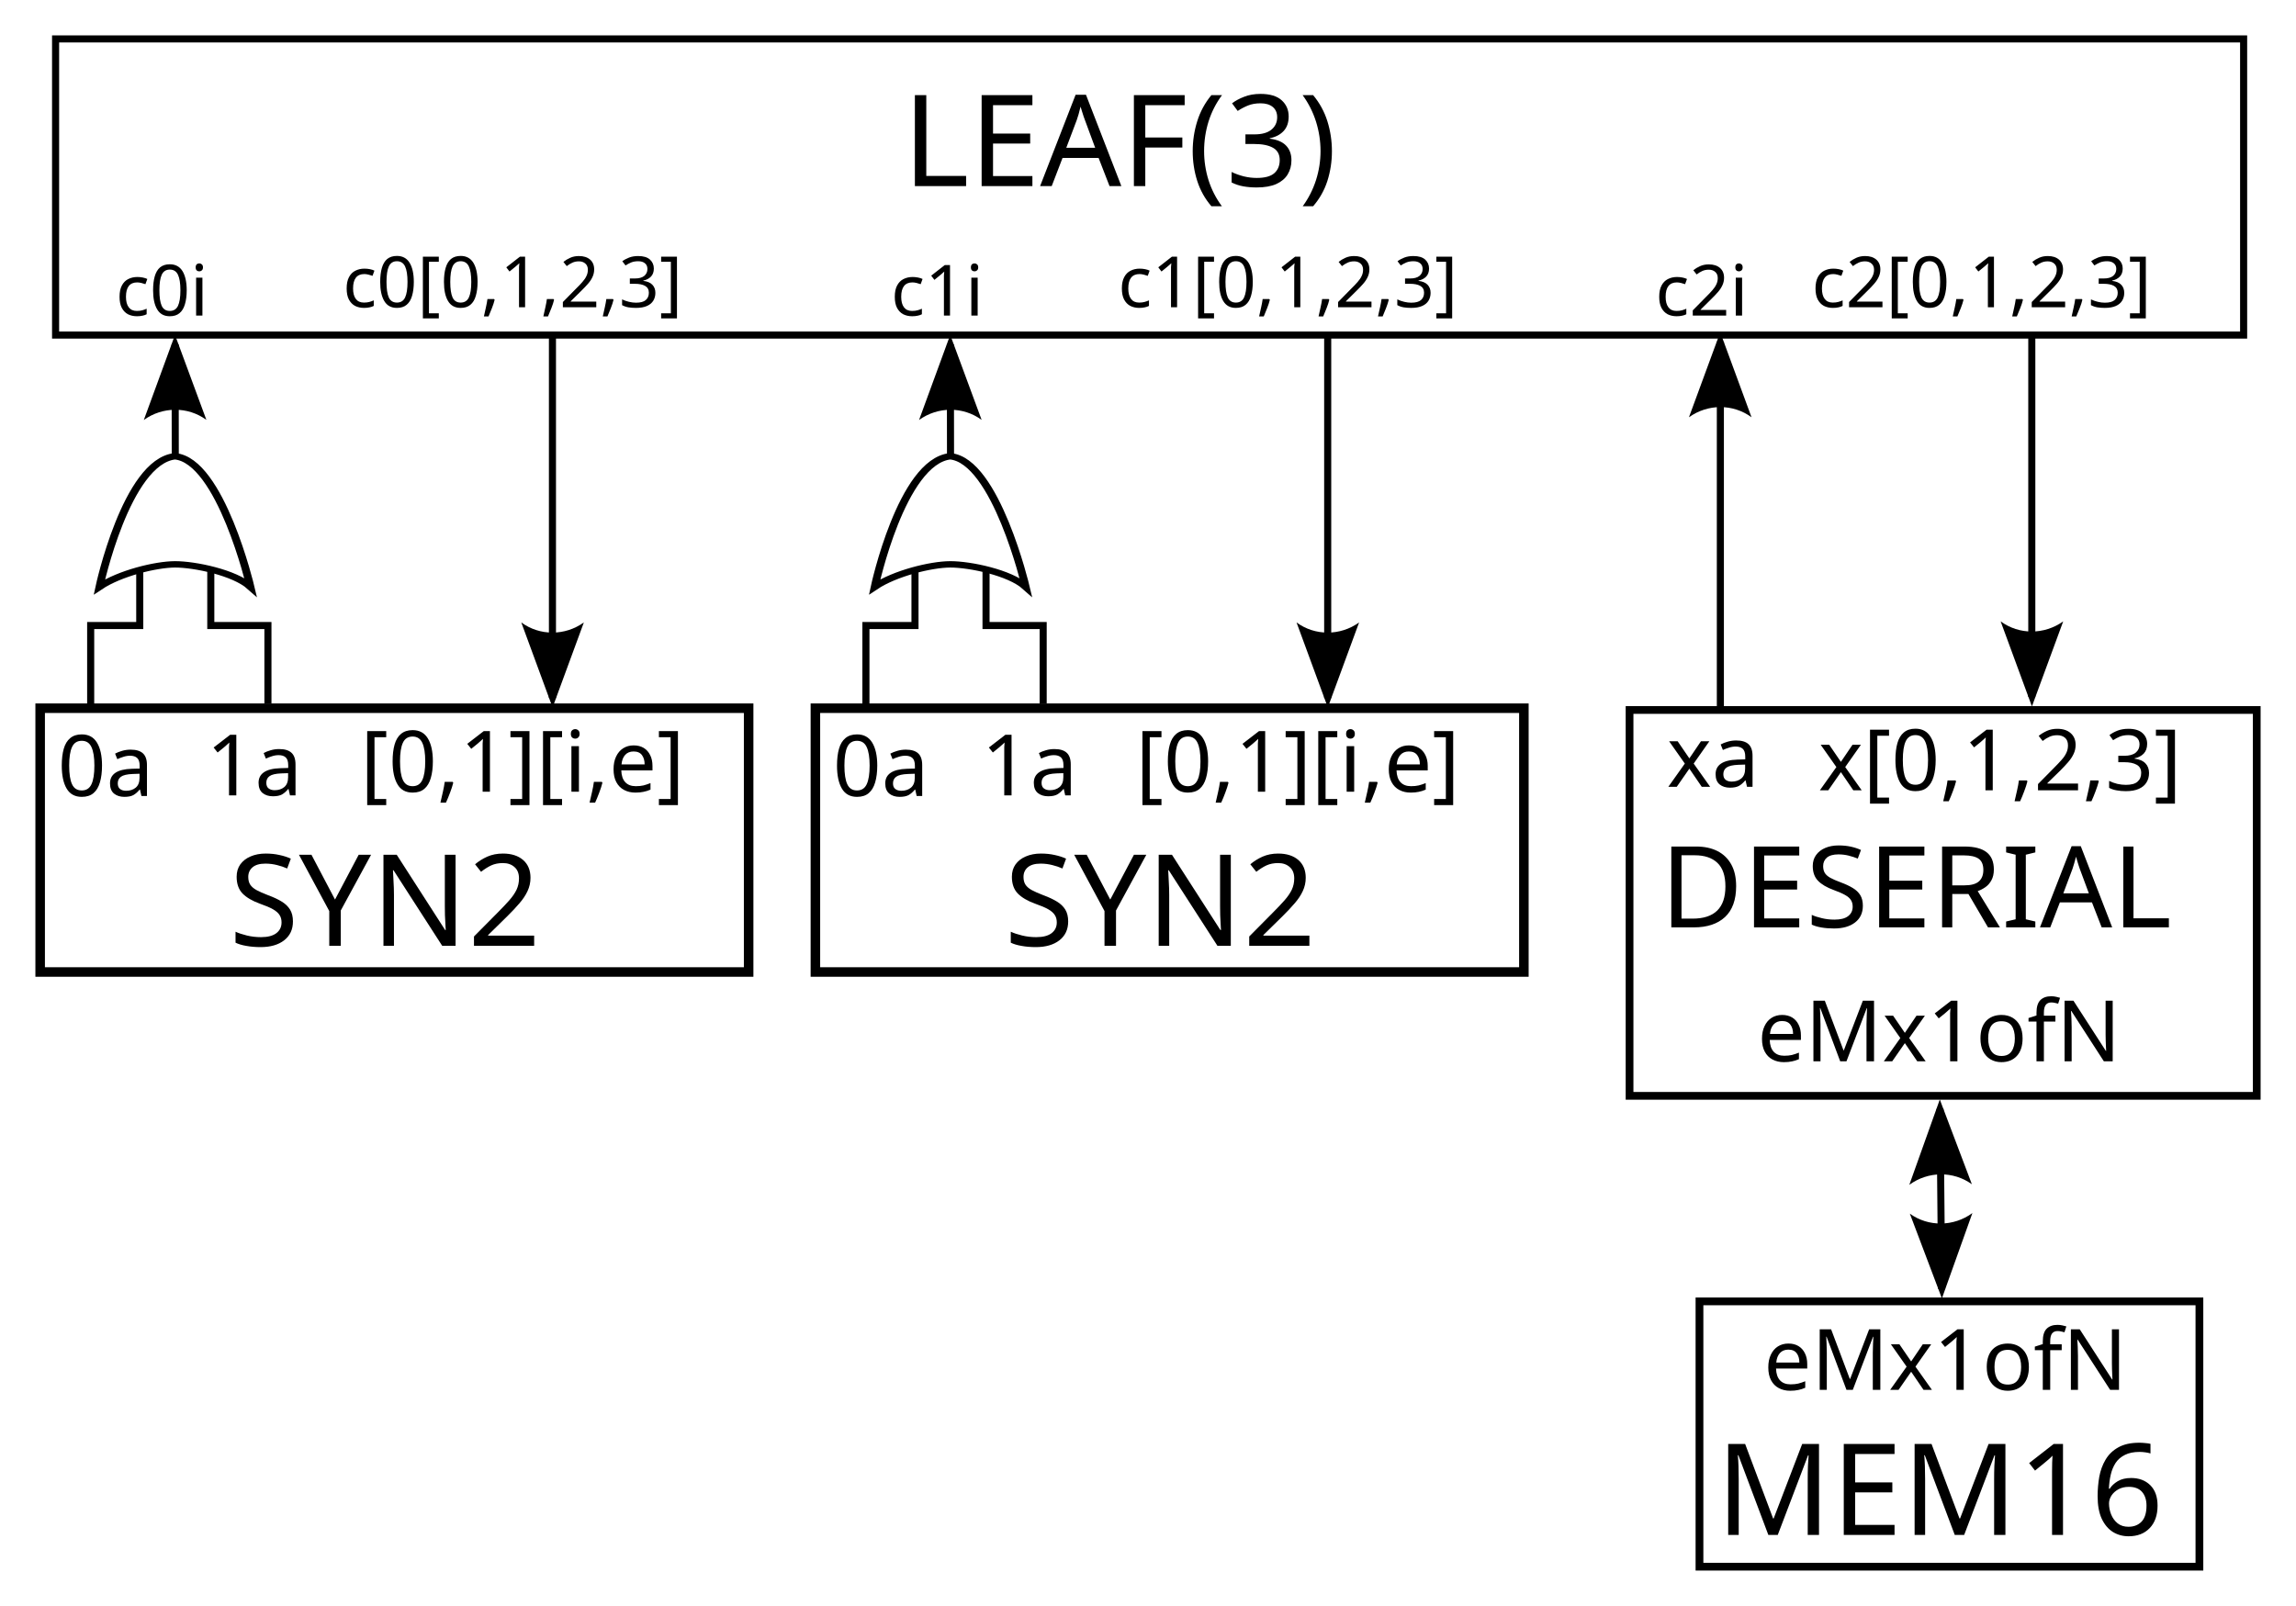
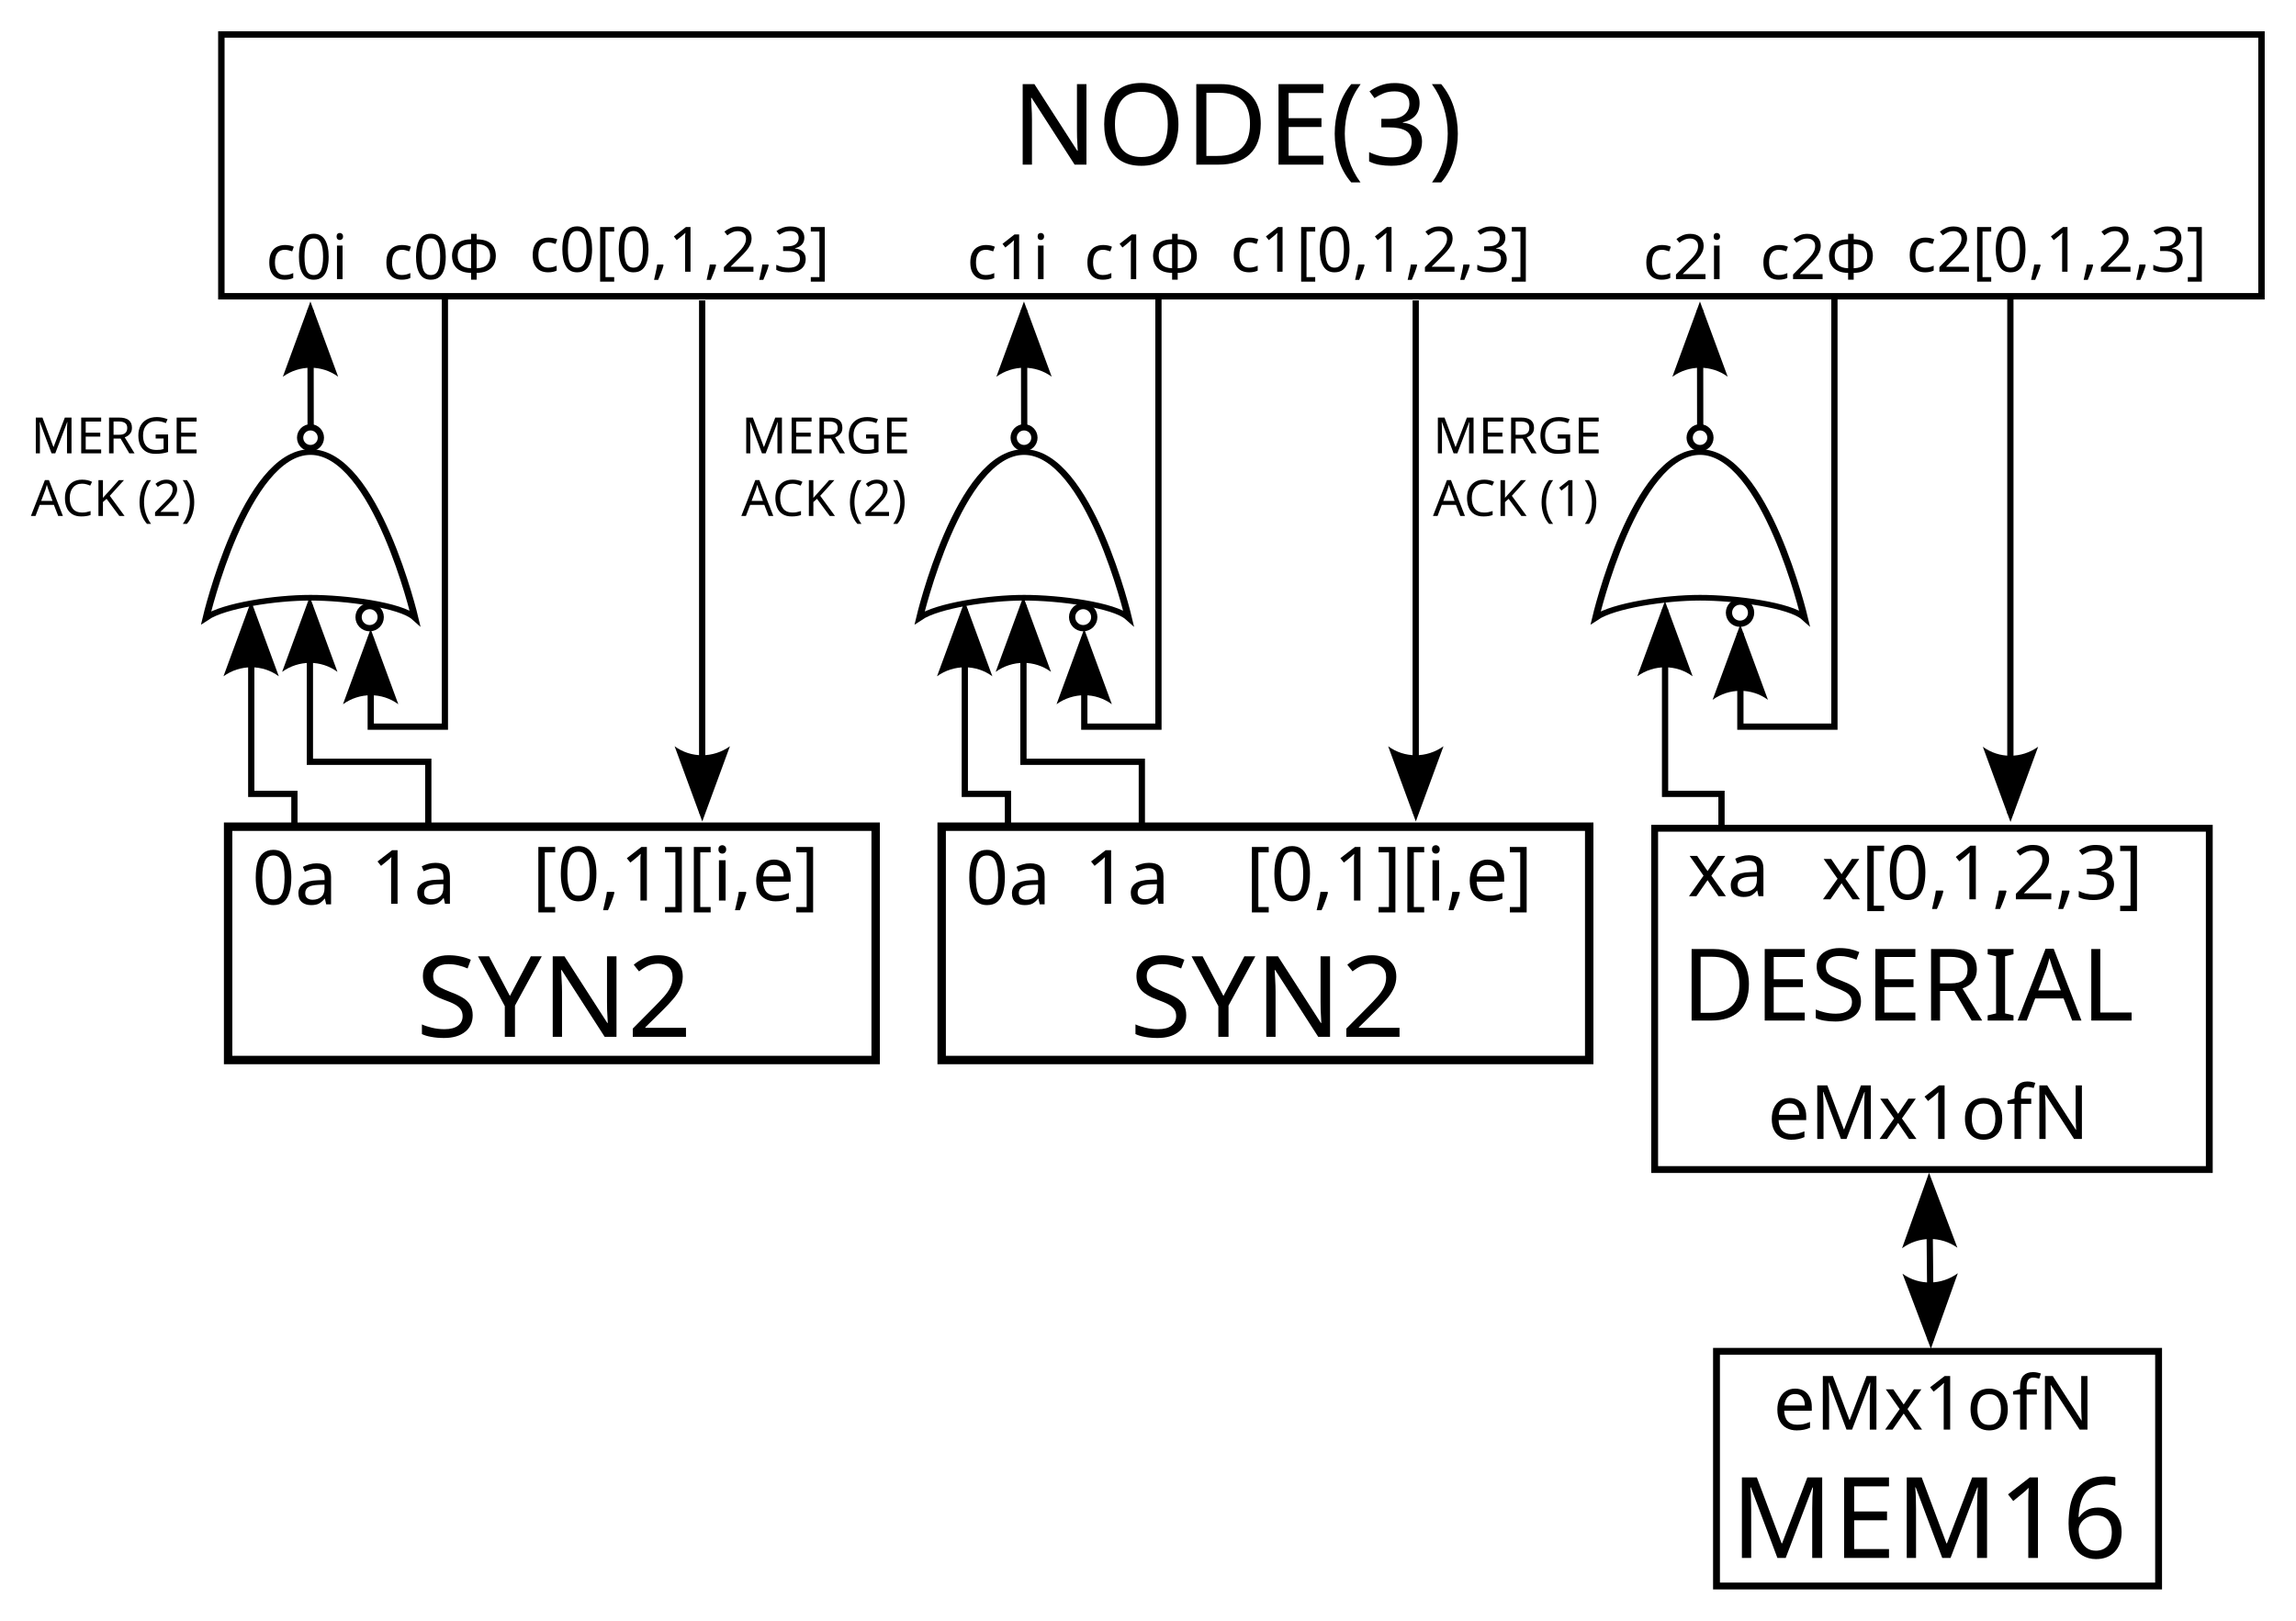
- <svg xmlns="http://www.w3.org/2000/svg" xmlns:ns1="http://www.openswatchbook.org/uri/2009/osb" width="324.383" height="226.931" id="svg2" version="1.1">
+ <svg xmlns="http://www.w3.org/2000/svg" xmlns:ns1="http://www.openswatchbook.org/uri/2009/osb" width="366.82" height="258.931" id="svg2" version="1.1">
  <defs id="defs4">
    <marker orient="auto" refY="0" refX="0" id="Arrow2Lstart" style="overflow:visible">
      <path id="path3779" style="fill-rule:evenodd;stroke-width:0.625;stroke-linejoin:round" d="M 8.719,4.034 -2.207,0.016 8.719,-4.002 c -1.745,2.372 -1.735,5.617 -6e-7,8.035 z" transform="matrix(1.1,0,0,1.1,1.1,0)" />
    </marker>
    <linearGradient id="linearGradient5649" ns1:paint="solid">
      <stop style="stop-color:#a43000;stop-opacity:0.74;" offset="0" id="stop5651" />
    </linearGradient>
    <linearGradient id="linearGradient5643" ns1:paint="solid">
      <stop style="stop-color:#000000;stop-opacity:1;" offset="0" id="stop5645" />
    </linearGradient>
    <marker orient="auto" refY="0" refX="0" id="Arrow2Lend" style="overflow:visible">
      <path id="path3782" style="fill-rule:evenodd;stroke-width:0.625;stroke-linejoin:round" d="M 8.719,4.034 -2.207,0.016 8.719,-4.002 c -1.745,2.372 -1.735,5.617 -6e-7,8.035 z" transform="matrix(-1.1,0,0,-1.1,-1.1,0)" />
    </marker>
    <marker orient="auto" refY="0" refX="0" id="Arrow2Lend-8" style="overflow:visible">
      <path id="path3782-8" style="fill-rule:evenodd;stroke-width:0.625;stroke-linejoin:round" d="M 8.719,4.034 -2.207,0.016 8.719,-4.002 c -1.745,2.372 -1.735,5.617 -6e-7,8.035 z" transform="matrix(-1.1,0,0,-1.1,-1.1,0)" />
    </marker>
    <marker orient="auto" refY="0" refX="0" id="Arrow2Lend-85" style="overflow:visible">
      <path id="path3782-4" style="fill-rule:evenodd;stroke-width:0.625;stroke-linejoin:round" d="M 8.719,4.034 -2.207,0.016 8.719,-4.002 c -1.745,2.372 -1.735,5.617 -6e-7,8.035 z" transform="matrix(-1.1,0,0,-1.1,-1.1,0)" />
    </marker>
    <marker orient="auto" refY="0" refX="0" id="Arrow2Lend-4" style="overflow:visible">
      <path id="path3782-1" style="fill-rule:evenodd;stroke-width:0.625;stroke-linejoin:round" d="M 8.719,4.034 -2.207,0.016 8.719,-4.002 c -1.745,2.372 -1.735,5.617 -6e-7,8.035 z" transform="matrix(-1.1,0,0,-1.1,-1.1,0)" />
    </marker>
    <marker orient="auto" refY="0" refX="0" id="Arrow2Lend-3" style="overflow:visible">
      <path id="path3782-3" style="fill-rule:evenodd;stroke-width:0.625;stroke-linejoin:round" d="M 8.719,4.034 -2.207,0.016 8.719,-4.002 c -1.745,2.372 -1.735,5.617 -6e-7,8.035 z" transform="matrix(-1.1,0,0,-1.1,-1.1,0)" />
    </marker>
    <marker orient="auto" refY="0" refX="0" id="Arrow2Lend-33" style="overflow:visible">
      <path id="path3782-5" style="fill-rule:evenodd;stroke-width:0.625;stroke-linejoin:round" d="M 8.719,4.034 -2.207,0.016 8.719,-4.002 c -1.745,2.372 -1.735,5.617 -6e-7,8.035 z" transform="matrix(-1.1,0,0,-1.1,-1.1,0)" />
    </marker>
    <marker orient="auto" refY="0" refX="0" id="Arrow2Lend-0" style="overflow:visible">
      <path id="path3782-83" style="fill-rule:evenodd;stroke-width:0.625;stroke-linejoin:round" d="M 8.719,4.034 -2.207,0.016 8.719,-4.002 c -1.745,2.372 -1.735,5.617 -6e-7,8.035 z" transform="matrix(-1.1,0,0,-1.1,-1.1,0)" />
    </marker>
    <marker orient="auto" refY="0" refX="0" id="Arrow2Lstart-0" style="overflow:visible">
      <path id="path3779-9" style="fill-rule:evenodd;stroke-width:0.625;stroke-linejoin:round" d="M 8.719,4.034 -2.207,0.016 8.719,-4.002 c -1.745,2.372 -1.735,5.617 -6e-7,8.035 z" transform="matrix(1.1,0,0,1.1,1.1,0)" />
    </marker>
    <marker orient="auto" refY="0" refX="0" id="Arrow2Lend-2" style="overflow:visible">
      <path id="path3782-2" style="fill-rule:evenodd;stroke-width:0.625;stroke-linejoin:round" d="M 8.719,4.034 -2.207,0.016 8.719,-4.002 c -1.745,2.372 -1.735,5.617 -6e-7,8.035 z" transform="matrix(-1.1,0,0,-1.1,-1.1,0)" />
    </marker>
    <marker orient="auto" refY="0" refX="0" id="marker5585" style="overflow:visible">
      <path id="path5587" style="fill-rule:evenodd;stroke-width:0.625;stroke-linejoin:round" d="M 8.719,4.034 -2.207,0.016 8.719,-4.002 c -1.745,2.372 -1.735,5.617 -6e-7,8.035 z" transform="matrix(-1.1,0,0,-1.1,-1.1,0)" />
    </marker>
    <marker orient="auto" refY="0" refX="0" id="marker5589" style="overflow:visible">
      <path id="path5591" style="fill-rule:evenodd;stroke-width:0.625;stroke-linejoin:round" d="M 8.719,4.034 -2.207,0.016 8.719,-4.002 c -1.745,2.372 -1.735,5.617 -6e-7,8.035 z" transform="matrix(-1.1,0,0,-1.1,-1.1,0)" />
    </marker>
    <marker orient="auto" refY="0" refX="0" id="marker5593" style="overflow:visible">
      <path id="path5595" style="fill-rule:evenodd;stroke-width:0.625;stroke-linejoin:round" d="M 8.719,4.034 -2.207,0.016 8.719,-4.002 c -1.745,2.372 -1.735,5.617 -6e-7,8.035 z" transform="matrix(-1.1,0,0,-1.1,-1.1,0)" />
    </marker>
    <marker orient="auto" refY="0" refX="0" id="Arrow2Lstart-9" style="overflow:visible">
      <path id="path3779-5" style="fill-rule:evenodd;stroke-width:0.625;stroke-linejoin:round" d="M 8.719,4.034 -2.207,0.016 8.719,-4.002 c -1.745,2.372 -1.735,5.617 -6e-7,8.035 z" transform="matrix(1.1,0,0,1.1,1.1,0)" />
    </marker>
    <marker orient="auto" refY="0" refX="0" id="Arrow2Lend-35" style="overflow:visible">
      <path id="path3782-7" style="fill-rule:evenodd;stroke-width:0.625;stroke-linejoin:round" d="M 8.719,4.034 -2.207,0.016 8.719,-4.002 c -1.745,2.372 -1.735,5.617 -6e-7,8.035 z" transform="matrix(-1.1,0,0,-1.1,-1.1,0)" />
    </marker>
    <marker orient="auto" refY="0" refX="0" id="marker5585-6" style="overflow:visible">
      <path id="path5587-7" style="fill-rule:evenodd;stroke-width:0.625;stroke-linejoin:round" d="M 8.719,4.034 -2.207,0.016 8.719,-4.002 c -1.745,2.372 -1.735,5.617 -6e-7,8.035 z" transform="matrix(-1.1,0,0,-1.1,-1.1,0)" />
    </marker>
    <marker orient="auto" refY="0" refX="0" id="marker5589-3" style="overflow:visible">
      <path id="path5591-5" style="fill-rule:evenodd;stroke-width:0.625;stroke-linejoin:round" d="M 8.719,4.034 -2.207,0.016 8.719,-4.002 c -1.745,2.372 -1.735,5.617 -6e-7,8.035 z" transform="matrix(-1.1,0,0,-1.1,-1.1,0)" />
    </marker>
    <marker orient="auto" refY="0" refX="0" id="marker5593-4" style="overflow:visible">
      <path id="path5595-0" style="fill-rule:evenodd;stroke-width:0.625;stroke-linejoin:round" d="M 8.719,4.034 -2.207,0.016 8.719,-4.002 c -1.745,2.372 -1.735,5.617 -6e-7,8.035 z" transform="matrix(-1.1,0,0,-1.1,-1.1,0)" />
    </marker>
    <marker orient="auto" refY="0" refX="0" id="Arrow2Lstart-2" style="overflow:visible">
      <path id="path3779-3" style="fill-rule:evenodd;stroke-width:0.625;stroke-linejoin:round" d="M 8.719,4.034 -2.207,0.016 8.719,-4.002 c -1.745,2.372 -1.735,5.617 -6e-7,8.035 z" transform="matrix(1.1,0,0,1.1,1.1,0)" />
    </marker>
    <marker orient="auto" refY="0" refX="0" id="Arrow2Lend-29" style="overflow:visible">
      <path id="path3782-45" style="fill-rule:evenodd;stroke-width:0.625;stroke-linejoin:round" d="M 8.719,4.034 -2.207,0.016 8.719,-4.002 c -1.745,2.372 -1.735,5.617 -6e-7,8.035 z" transform="matrix(-1.1,0,0,-1.1,-1.1,0)" />
    </marker>
    <marker orient="auto" refY="0" refX="0" id="marker5585-5" style="overflow:visible">
      <path id="path5587-8" style="fill-rule:evenodd;stroke-width:0.625;stroke-linejoin:round" d="M 8.719,4.034 -2.207,0.016 8.719,-4.002 c -1.745,2.372 -1.735,5.617 -6e-7,8.035 z" transform="matrix(-1.1,0,0,-1.1,-1.1,0)" />
    </marker>
    <marker orient="auto" refY="0" refX="0" id="marker5589-9" style="overflow:visible">
      <path id="path5591-51" style="fill-rule:evenodd;stroke-width:0.625;stroke-linejoin:round" d="M 8.719,4.034 -2.207,0.016 8.719,-4.002 c -1.745,2.372 -1.735,5.617 -6e-7,8.035 z" transform="matrix(-1.1,0,0,-1.1,-1.1,0)" />
    </marker>
    <marker orient="auto" refY="0" refX="0" id="marker5593-6" style="overflow:visible">
      <path id="path5595-4" style="fill-rule:evenodd;stroke-width:0.625;stroke-linejoin:round" d="M 8.719,4.034 -2.207,0.016 8.719,-4.002 c -1.745,2.372 -1.735,5.617 -6e-7,8.035 z" transform="matrix(-1.1,0,0,-1.1,-1.1,0)" />
    </marker>
    <marker orient="auto" refY="0" refX="0" id="Arrow2Lend-05" style="overflow:visible">
      <path id="path3782-36" style="fill-rule:evenodd;stroke-width:0.625;stroke-linejoin:round" d="M 8.719,4.034 -2.207,0.016 8.719,-4.002 c -1.745,2.372 -1.735,5.617 -6e-7,8.035 z" transform="matrix(-1.1,0,0,-1.1,-1.1,0)" />
    </marker>
    <marker orient="auto" refY="0" refX="0" id="marker5593-6-1" style="overflow:visible">
      <path id="path5595-4-1" style="fill-rule:evenodd;stroke-width:0.625;stroke-linejoin:round" d="M 8.719,4.034 -2.207,0.016 8.719,-4.002 c -1.745,2.372 -1.735,5.617 -6e-7,8.035 z" transform="matrix(-1.1,0,0,-1.1,-1.1,0)" />
    </marker>
  </defs>
-   <g id="layer1" transform="translate(-12.71084,-135.3321)">
-     <rect style="fill:none;stroke:#000000;stroke-width:1;stroke-miterlimit:4;stroke-opacity:1;stroke-dasharray:none" id="rect2985" width="309.13" height="41.846" x="20.564" y="140.832" />
+   <g id="layer1" transform="translate(21.41956,-135.332)">
+     <rect style="fill:none;stroke:#000000;stroke-width:1.027;stroke-miterlimit:4;stroke-opacity:1;stroke-dasharray:none" id="rect2985" width="325.943" height="41.819" x="13.944" y="140.845" />
    <text xml:space="preserve" style="font-size:18px;font-style:normal;font-weight:normal;line-height:125%;letter-spacing:0px;word-spacing:0px;fill:#000000;fill-opacity:1;stroke:none;font-family:Sans" x="140.219" y="161.633" id="text5655">
-       <tspan id="tspan5657" x="140.219" y="161.633">LEAF(3)</tspan>
+       <tspan id="tspan5657" x="140.219" y="161.633">NODE(3)</tspan>
    </text>
    <text xml:space="preserve" style="font-size:18px;font-style:normal;font-weight:normal;line-height:125%;letter-spacing:0px;word-spacing:0px;fill:#000000;fill-opacity:1;stroke:none;font-family:Sans" x="113.049" y="323.577" id="text5691-6">
      <tspan id="tspan5693-5" x="113.049" y="323.577" style="font-size:12px" />
    </text>
-     <g id="g5597" transform="translate(0,-40)">
+     <g id="g5597" transform="translate(0,-8)">
      <rect y="359.224" x="252.816" height="37.491" width="70.632" id="rect5659-14-6" style="fill:none;stroke:#000000;stroke-width:1.096;stroke-linecap:butt;stroke-miterlimit:4;stroke-opacity:1;stroke-dasharray:none" />
      <text id="text5655-6-72-7" y="392.231" x="255.125" style="font-size:18px;font-style:normal;font-weight:normal;line-height:125%;letter-spacing:0px;word-spacing:0px;fill:#000000;fill-opacity:1;stroke:none;font-family:Sans" xml:space="preserve">
        <tspan y="392.231" x="255.125" id="tspan5657-7-8-9">MEM16</tspan>
      </text>
      <text id="text5687-9-5-1" y="371.732" x="261.882" style="font-size:12px;font-style:normal;font-weight:normal;line-height:125%;letter-spacing:0px;word-spacing:0px;fill:#000000;fill-opacity:1;stroke:none;font-family:Sans" xml:space="preserve">
        <tspan y="371.732" x="261.882" id="tspan5689-6-4-4">eMx1ofN</tspan>
      </text>
    </g>
-     <g id="g5586" transform="translate(0,-32)">
+     <g id="g5586">
      <g id="g5604">
        <text xml:space="preserve" style="font-size:12px;font-style:normal;font-weight:normal;line-height:125%;letter-spacing:0px;word-spacing:0px;fill:#000000;fill-opacity:1;stroke:none;font-family:Sans" x="248.198" y="278.512" id="text5687-9-51-3">
          <tspan id="tspan5689-6-8-9" x="248.198" y="278.512">xa</tspan>
        </text>
        <rect style="fill:none;stroke:#000000;stroke-width:1.093;stroke-linecap:butt;stroke-miterlimit:4;stroke-opacity:1;stroke-dasharray:none" id="rect5659-1-17" width="88.611" height="54.525" x="242.937" y="267.656" />
        <text xml:space="preserve" style="font-size:18px;font-style:normal;font-weight:normal;line-height:125%;letter-spacing:0px;word-spacing:0px;fill:#000000;fill-opacity:1;stroke:none;font-family:Sans" x="247.293" y="298.372" id="text5655-6-7-9">
          <tspan id="tspan5657-7-7-9" x="247.293" y="298.372" style="font-size:16px">DESERIAL</tspan>
        </text>
        <text xml:space="preserve" style="font-size:18px;font-style:normal;font-weight:normal;line-height:125%;letter-spacing:0px;word-spacing:0px;fill:#000000;fill-opacity:1;stroke:none;font-family:Sans" x="269.609" y="279.004" id="text5691-2-38">
          <tspan id="tspan5693-2-44" x="269.609" y="279.004" style="font-size:12px">x[0,1,2,3]</tspan>
        </text>
        <text xml:space="preserve" style="font-size:12px;font-style:normal;font-weight:normal;line-height:125%;letter-spacing:0px;word-spacing:0px;fill:#000000;fill-opacity:1;stroke:none;font-family:Sans" x="260.992" y="317.297" id="text5687-9-5-4-8">
          <tspan id="tspan5689-6-4-8-87" x="260.992" y="317.297">eMx1ofN</tspan>
        </text>
      </g>
    </g>
-     <path style="fill:none;stroke:#000000;stroke-width:1px;stroke-linecap:butt;stroke-linejoin:miter;stroke-opacity:1;marker-start:url(#Arrow2Lstart);marker-end:url(#Arrow2Lend)" d="m 286.8,292.023 0.237,25.456" id="path7112-9" />
-     <path style="fill:none;stroke:#000000;stroke-width:1px;stroke-linecap:butt;stroke-linejoin:miter;stroke-opacity:1;marker-end:url(#Arrow2Lend)" d="m 299.767,182.775 0,51.051" id="path7694-77" />
+     <path style="fill:none;stroke:#000000;stroke-width:1px;stroke-linecap:butt;stroke-linejoin:miter;stroke-opacity:1;marker-start:url(#Arrow2Lstart);marker-end:url(#Arrow2Lend)" d="m 286.8,324.023 0.237,25.456" id="path7112-9" />
+     <path style="fill:none;stroke:#000000;stroke-width:1px;stroke-linecap:butt;stroke-linejoin:miter;stroke-opacity:1;marker-end:url(#Arrow2Lend)" d="m 299.767,182.775 0,82.551" id="path7694-77" />
    <g id="g6920-1" transform="translate(386.5554,0)" />
-     <g id="g5476">
-       <text id="text5995" y="179.923" x="29.053" style="font-size:18px;font-style:normal;font-weight:normal;line-height:125%;letter-spacing:0px;word-spacing:0px;fill:#000000;fill-opacity:1;stroke:none;font-family:Sans" xml:space="preserve">
-         <tspan style="font-size:10px" y="179.923" x="29.053" id="tspan5997">c0i</tspan>
-       </text>
-       <text id="text5995-2" y="178.746" x="61.139" style="font-size:18px;font-style:normal;font-weight:normal;line-height:125%;letter-spacing:0px;word-spacing:0px;fill:#000000;fill-opacity:1;stroke:none;font-family:Sans" xml:space="preserve">
-         <tspan style="font-size:10px" y="178.746" x="61.139" id="tspan5997-2">c0[0,1,2,3]</tspan>
-       </text>
-     </g>
-     <rect style="fill:none;stroke:#000000;stroke-width:1.346;stroke-linecap:butt;stroke-miterlimit:4;stroke-opacity:1;stroke-dasharray:none" id="rect5659" width="100.096" height="37.275" x="18.384" y="235.407" />
-     <text xml:space="preserve" style="font-size:18px;font-style:normal;font-weight:normal;line-height:125%;letter-spacing:0px;word-spacing:0px;fill:#000000;fill-opacity:1;stroke:none;font-family:Sans" x="45.066" y="268.976" id="text5655-6">
-       <tspan id="tspan5657-7" x="45.066" y="268.976">SYN2</tspan>
-     </text>
-     <text xml:space="preserve" style="font-size:18px;font-style:normal;font-weight:normal;line-height:125%;letter-spacing:0px;word-spacing:0px;fill:#000000;fill-opacity:1;stroke:none;font-family:Sans" x="63.636" y="247.206" id="text5691">
-       <tspan id="tspan5693" x="63.636" y="247.206" style="font-size:12px">[0,1][i,e]</tspan>
-     </text>
-     <text xml:space="preserve" style="font-size:12px;font-style:normal;font-weight:normal;line-height:125%;letter-spacing:0px;word-spacing:0px;fill:#000000;fill-opacity:1;stroke:none;font-family:Sans" x="20.843" y="247.807" id="text5687-9">
-       <tspan id="tspan5689-6" x="20.843" y="247.807">0a</tspan>
-     </text>
-     <g id="g5373">
-       <path id="path7696" d="m 25.522,235.425 0,-11.701 6.933,0 0,-7.71" style="fill:none;stroke:#000000;stroke-width:1px;stroke-linecap:butt;stroke-linejoin:miter;stroke-opacity:1" />
-       <path id="path7698" d="m 50.564,234.756 0,-11.032 -8.072,0 0,-7.71" style="fill:none;stroke:#000000;stroke-width:1px;stroke-linecap:butt;stroke-linejoin:miter;stroke-opacity:1" />
-       <g style="stroke-width:3.453;stroke-miterlimit:4;stroke-dasharray:none" transform="matrix(0.3209136,0,0,0.2613109,-83.94538,140.5412)" id="g5684">
-         <path style="fill:none;stroke:#000000;stroke-width:3.453;stroke-linecap:butt;stroke-linejoin:miter;stroke-miterlimit:4;stroke-opacity:1;stroke-dasharray:none" d="m 344.969,297.398 c 0,0 11.867,-67.731 33.221,-70.598 20.097,2.15 33.27,70.598 33.27,70.598 -7.007,-7.694 -24.581,-12.194 -33.27,-12.154 -8.47,0.039 -24.282,4.826 -33.221,12.154 z" id="path5682" />
-       </g>
-       <path id="path7702" d="M 37.474,200.12 37.453,183.98" style="fill:none;stroke:#000000;stroke-width:1px;stroke-linecap:butt;stroke-linejoin:miter;stroke-opacity:1;marker-end:url(#Arrow2Lend)" />
-     </g>
-     <text xml:space="preserve" style="font-size:12px;font-style:normal;font-weight:normal;line-height:125%;letter-spacing:0px;word-spacing:0px;fill:#000000;fill-opacity:1;stroke:none;font-family:Sans" x="41.832" y="247.728" id="text5687-9-2">
-       <tspan id="tspan5689-6-4" x="41.832" y="247.728">1a</tspan>
-     </text>
-     <path style="fill:none;stroke:#000000;stroke-width:1px;stroke-linecap:butt;stroke-linejoin:miter;stroke-opacity:1;marker-end:url(#marker5593-6)" d="m 90.762,182.744 0,51.234" id="path4084" />
-     <g id="g5482">
-       <text id="text5995-1" y="179.923" x="138.581" style="font-size:18px;font-style:normal;font-weight:normal;line-height:125%;letter-spacing:0px;word-spacing:0px;fill:#000000;fill-opacity:1;stroke:none;font-family:Sans" xml:space="preserve">
-         <tspan style="font-size:10px" y="179.923" x="138.581" id="tspan5997-5">c1i</tspan>
-       </text>
-       <text id="text5995-2-8" y="178.746" x="170.666" style="font-size:18px;font-style:normal;font-weight:normal;line-height:125%;letter-spacing:0px;word-spacing:0px;fill:#000000;fill-opacity:1;stroke:none;font-family:Sans" xml:space="preserve">
-         <tspan style="font-size:10px" y="178.746" x="170.666" id="tspan5997-2-4">c1[0,1,2,3]</tspan>
-       </text>
-     </g>
-     <rect style="fill:none;stroke:#000000;stroke-width:1.346;stroke-linecap:butt;stroke-miterlimit:4;stroke-opacity:1;stroke-dasharray:none" id="rect5659-4" width="100.096" height="37.275" x="127.912" y="235.407" />
-     <text xml:space="preserve" style="font-size:18px;font-style:normal;font-weight:normal;line-height:125%;letter-spacing:0px;word-spacing:0px;fill:#000000;fill-opacity:1;stroke:none;font-family:Sans" x="154.594" y="268.976" id="text5655-6-0">
-       <tspan id="tspan5657-7-3" x="154.594" y="268.976">SYN2</tspan>
-     </text>
-     <text xml:space="preserve" style="font-size:18px;font-style:normal;font-weight:normal;line-height:125%;letter-spacing:0px;word-spacing:0px;fill:#000000;fill-opacity:1;stroke:none;font-family:Sans" x="173.163" y="247.206" id="text5691-0">
-       <tspan id="tspan5693-1" x="173.163" y="247.206" style="font-size:12px">[0,1][i,e]</tspan>
-     </text>
-     <text xml:space="preserve" style="font-size:12px;font-style:normal;font-weight:normal;line-height:125%;letter-spacing:0px;word-spacing:0px;fill:#000000;fill-opacity:1;stroke:none;font-family:Sans" x="130.37" y="247.807" id="text5687-9-8">
-       <tspan id="tspan5689-6-2" x="130.37" y="247.807">0a</tspan>
-     </text>
-     <g id="g5373-5" transform="translate(109.5276,0)">
-       <path id="path7696-7" d="m 25.522,235.425 0,-11.701 6.933,0 0,-7.71" style="fill:none;stroke:#000000;stroke-width:1px;stroke-linecap:butt;stroke-linejoin:miter;stroke-opacity:1" />
-       <path id="path7698-7" d="m 50.564,234.756 0,-11.032 -8.072,0 0,-7.71" style="fill:none;stroke:#000000;stroke-width:1px;stroke-linecap:butt;stroke-linejoin:miter;stroke-opacity:1" />
-       <g style="stroke-width:3.453;stroke-miterlimit:4;stroke-dasharray:none" transform="matrix(0.3209136,0,0,0.2613109,-83.94538,140.5412)" id="g5684-5">
-         <path style="fill:none;stroke:#000000;stroke-width:3.453;stroke-linecap:butt;stroke-linejoin:miter;stroke-miterlimit:4;stroke-opacity:1;stroke-dasharray:none" d="m 344.969,297.398 c 0,0 11.867,-67.731 33.221,-70.598 20.097,2.15 33.27,70.598 33.27,70.598 -7.007,-7.694 -24.581,-12.194 -33.27,-12.154 -8.47,0.039 -24.282,4.826 -33.221,12.154 z" id="path5682-3" />
-       </g>
-       <path id="path7702-0" d="M 37.474,200.12 37.453,183.98" style="fill:none;stroke:#000000;stroke-width:1px;stroke-linecap:butt;stroke-linejoin:miter;stroke-opacity:1;marker-end:url(#Arrow2Lend)" />
-     </g>
-     <text xml:space="preserve" style="font-size:12px;font-style:normal;font-weight:normal;line-height:125%;letter-spacing:0px;word-spacing:0px;fill:#000000;fill-opacity:1;stroke:none;font-family:Sans" x="151.36" y="247.728" id="text5687-9-2-0">
-       <tspan id="tspan5689-6-4-3" x="151.36" y="247.728">1a</tspan>
-     </text>
-     <path style="fill:none;stroke:#000000;stroke-width:1px;stroke-linecap:butt;stroke-linejoin:miter;stroke-opacity:1;marker-end:url(#marker5593-6)" d="m 200.29,182.744 0,51.234" id="path4084-7" />
-     <text id="text5505" y="179.923" x="246.581" style="font-size:18px;font-style:normal;font-weight:normal;line-height:125%;letter-spacing:0px;word-spacing:0px;fill:#000000;fill-opacity:1;stroke:none;font-family:Sans" xml:space="preserve">
-       <tspan style="font-size:10px" y="179.923" x="246.581" id="tspan5507">c2i</tspan>
-     </text>
-     <text id="text5509" y="178.746" x="268.666" style="font-size:18px;font-style:normal;font-weight:normal;line-height:125%;letter-spacing:0px;word-spacing:0px;fill:#000000;fill-opacity:1;stroke:none;font-family:Sans" xml:space="preserve">
-       <tspan style="font-size:10px" y="178.746" x="268.666" id="tspan5511">c2[0,1,2,3]</tspan>
-     </text>
-     <path id="path5575" d="m 255.767,235.416 0,-51.814" style="fill:none;stroke:#000000;stroke-width:1px;stroke-linecap:butt;stroke-linejoin:miter;stroke-opacity:1;marker-end:url(#Arrow2Lend)" />
+     <path style="fill:none;stroke:#000000;stroke-width:1px;stroke-linecap:butt;stroke-linejoin:miter;stroke-opacity:1;marker-end:url(#Arrow2Lend)" d="M 28.211,203.531 28.191,184.828" id="path7702" />
+     <rect style="fill:none;stroke:#000000;stroke-width:1.346;stroke-linecap:butt;stroke-miterlimit:4;stroke-opacity:1;stroke-dasharray:none" id="rect5659" width="103.455" height="37.275" x="15.025" y="267.408" />
+     <text xml:space="preserve" style="font-size:18px;font-style:normal;font-weight:normal;line-height:125%;letter-spacing:0px;word-spacing:0px;fill:#000000;fill-opacity:1;stroke:none;font-family:Sans" x="45.066" y="300.976" id="text5655-6">
+       <tspan id="tspan5657-7" x="45.066" y="300.976">SYN2</tspan>
+     </text>
+     <text xml:space="preserve" style="font-size:18px;font-style:normal;font-weight:normal;line-height:125%;letter-spacing:0px;word-spacing:0px;fill:#000000;fill-opacity:1;stroke:none;font-family:Sans" x="63.636" y="279.206" id="text5691">
+       <tspan id="tspan5693" x="63.636" y="279.206" style="font-size:12px">[0,1][i,e]</tspan>
+     </text>
+     <text xml:space="preserve" style="font-size:12px;font-style:normal;font-weight:normal;line-height:125%;letter-spacing:0px;word-spacing:0px;fill:#000000;fill-opacity:1;stroke:none;font-family:Sans" x="18.843" y="279.807" id="text5687-9">
+       <tspan id="tspan5689-6" x="18.843" y="279.807">0a</tspan>
+     </text>
+     <text xml:space="preserve" style="font-size:12px;font-style:normal;font-weight:normal;line-height:125%;letter-spacing:0px;word-spacing:0px;fill:#000000;fill-opacity:1;stroke:none;font-family:Sans" x="37.832" y="279.728" id="text5687-9-2">
+       <tspan id="tspan5689-6-4" x="37.832" y="279.728">1a</tspan>
+     </text>
+     <path style="fill:none;stroke:#000000;stroke-width:1px;stroke-linecap:butt;stroke-linejoin:miter;stroke-opacity:1;marker-end:url(#marker5593-6)" d="m 90.762,183.323 0,81.924" id="path4084" />
+     <text xml:space="preserve" style="font-size:18px;font-style:normal;font-weight:normal;line-height:125%;letter-spacing:0px;word-spacing:0px;fill:#000000;fill-opacity:1;stroke:none;font-family:Sans" x="21.053" y="179.923" id="text5995">
+       <tspan id="tspan5997" x="21.053" y="179.923" style="font-size:10px">c0i</tspan>
+     </text>
+     <text xml:space="preserve" style="font-size:18px;font-style:normal;font-weight:normal;line-height:125%;letter-spacing:0px;word-spacing:0px;fill:#000000;fill-opacity:1;stroke:none;font-family:Sans" x="63.139" y="178.746" id="text5995-2">
+       <tspan id="tspan5997-2" x="63.139" y="178.746" style="font-size:10px">c0[0,1,2,3]</tspan>
+     </text>
+     <text id="text3112" y="179.923" x="39.76" style="font-size:18px;font-style:normal;font-weight:normal;line-height:125%;letter-spacing:0px;word-spacing:0px;fill:#000000;fill-opacity:1;stroke:none;font-family:Sans" xml:space="preserve">
+       <tspan style="font-size:10px" y="179.923" x="39.76" id="tspan3114">c0Φ</tspan>
+     </text>
+     <g id="g3124" transform="translate(106,0)">
+       <text xml:space="preserve" style="font-size:18px;font-style:normal;font-weight:normal;line-height:125%;letter-spacing:0px;word-spacing:0px;fill:#000000;fill-opacity:1;stroke:none;font-family:Sans" x="27.053" y="179.923" id="text3126">
+         <tspan id="tspan3128" x="27.053" y="179.923" style="font-size:10px">c1i</tspan>
+       </text>
+       <text xml:space="preserve" style="font-size:18px;font-style:normal;font-weight:normal;line-height:125%;letter-spacing:0px;word-spacing:0px;fill:#000000;fill-opacity:1;stroke:none;font-family:Sans" x="69.139" y="178.746" id="text3130">
+         <tspan id="tspan3132" x="69.139" y="178.746" style="font-size:10px">c1[0,1,2,3]</tspan>
+       </text>
+       <text id="text3134" y="179.923" x="45.76" style="font-size:18px;font-style:normal;font-weight:normal;line-height:125%;letter-spacing:0px;word-spacing:0px;fill:#000000;fill-opacity:1;stroke:none;font-family:Sans" xml:space="preserve">
+         <tspan style="font-size:10px" y="179.923" x="45.76" id="tspan3136">c1Φ</tspan>
+       </text>
+     </g>
+     <g transform="translate(214,0)" id="g3138">
+       <text id="text3140" y="179.923" x="27.053" style="font-size:18px;font-style:normal;font-weight:normal;line-height:125%;letter-spacing:0px;word-spacing:0px;fill:#000000;fill-opacity:1;stroke:none;font-family:Sans" xml:space="preserve">
+         <tspan style="font-size:10px" y="179.923" x="27.053" id="tspan3142">c2i</tspan>
+       </text>
+       <text id="text3144" y="178.746" x="69.139" style="font-size:18px;font-style:normal;font-weight:normal;line-height:125%;letter-spacing:0px;word-spacing:0px;fill:#000000;fill-opacity:1;stroke:none;font-family:Sans" xml:space="preserve">
+         <tspan style="font-size:10px" y="178.746" x="69.139" id="tspan3146">c2[0,1,2,3]</tspan>
+       </text>
+       <text xml:space="preserve" style="font-size:18px;font-style:normal;font-weight:normal;line-height:125%;letter-spacing:0px;word-spacing:0px;fill:#000000;fill-opacity:1;stroke:none;font-family:Sans" x="45.76" y="179.923" id="text3148">
+         <tspan id="tspan3150" x="45.76" y="179.923" style="font-size:10px">c2Φ</tspan>
+       </text>
+     </g>
+     <g id="g4109" transform="translate(-3.54512,-10.25305)">
+       <g style="stroke-width:3.453;stroke-miterlimit:4;stroke-dasharray:none" transform="matrix(0.3209136,0,0,0.2613109,-89.64212,166.5412)" id="g5684">
+         <path style="fill:none;stroke:#000000;stroke-width:3.453;stroke-linecap:butt;stroke-linejoin:miter;stroke-miterlimit:4;stroke-opacity:1;stroke-dasharray:none" d="m 326.272,297.398 c 0,0 19.449,-101.205 51.918,-101.213 32.477,-0.008 51.967,101.213 51.967,101.213 -7.007,-7.694 -34.333,-12.155 -51.967,-12.154 -17.617,0.002 -42.979,4.826 -51.918,12.154 z" id="path5682" />
+       </g>
+       <path transform="translate(12.34073,135.2913)" d="m 21.05,80.221 c 0,0.916 -0.743,1.658 -1.658,1.658 -0.916,0 -1.658,-0.743 -1.658,-1.658 0,-0.916 0.743,-1.658 1.658,-1.658 0.916,0 1.658,0.743 1.658,1.658 z" id="path4107" style="fill:none;stroke:#000000;stroke-width:1;stroke-linecap:butt;stroke-miterlimit:4;stroke-opacity:1;stroke-dasharray:none;stroke-dashoffset:0" />
+     </g>
+     <path style="fill:none;stroke:#000000;stroke-width:1px;stroke-linecap:butt;stroke-linejoin:miter;stroke-opacity:1;marker-end:url(#marker5593-6-1)" d="m 36.946,47.679 0,68.413 -11.844,0 0,-14.274" id="path4120" transform="translate(12.71084,135.3321)" />
+     <path style="fill:none;stroke:#000000;stroke-width:1px;stroke-linecap:butt;stroke-linejoin:miter;stroke-opacity:1;marker-end:url(#marker5593-6-1)" d="m 34.295,132.39 0,-10.686 -18.915,0 0,-25.057" id="path4361" transform="translate(12.71084,135.3321)" />
+     <path style="fill:none;stroke:#000000;stroke-width:1px;stroke-linecap:butt;stroke-linejoin:miter;stroke-opacity:1;marker-end:url(#marker5593-6-1)" d="m 12.905,132.39 0,-5.56 -6.894,0 0,-29.477" id="path4363" transform="translate(12.71084,135.3321)" />
+     <path style="fill:none;stroke:#000000;stroke-width:1;stroke-linecap:butt;stroke-miterlimit:4;stroke-opacity:1;stroke-dasharray:none;stroke-dashoffset:0" id="path4595" d="m 26.34,98.414 c 0,0.976 -0.791,1.768 -1.768,1.768 -0.976,0 -1.768,-0.791 -1.768,-1.768 0,-0.976 0.791,-1.768 1.768,-1.768 0.976,0 1.768,0.791 1.768,1.768 z" transform="translate(13.06439,135.5088)" />
+     <path id="path4597" d="m 142.211,203.531 -0.02,-18.703" style="fill:none;stroke:#000000;stroke-width:1px;stroke-linecap:butt;stroke-linejoin:miter;stroke-opacity:1;marker-end:url(#Arrow2Lend)" />
+     <rect y="267.408" x="129.025" height="37.275" width="103.455" id="rect4599" style="fill:none;stroke:#000000;stroke-width:1.346;stroke-linecap:butt;stroke-miterlimit:4;stroke-opacity:1;stroke-dasharray:none" />
+     <text id="text4601" y="300.976" x="159.066" style="font-size:18px;font-style:normal;font-weight:normal;line-height:125%;letter-spacing:0px;word-spacing:0px;fill:#000000;fill-opacity:1;stroke:none;font-family:Sans" xml:space="preserve">
+       <tspan y="300.976" x="159.066" id="tspan4603">SYN2</tspan>
+     </text>
+     <text id="text4605" y="279.206" x="177.636" style="font-size:18px;font-style:normal;font-weight:normal;line-height:125%;letter-spacing:0px;word-spacing:0px;fill:#000000;fill-opacity:1;stroke:none;font-family:Sans" xml:space="preserve">
+       <tspan style="font-size:12px" y="279.206" x="177.636" id="tspan4607">[0,1][i,e]</tspan>
+     </text>
+     <text id="text4609" y="279.807" x="132.843" style="font-size:12px;font-style:normal;font-weight:normal;line-height:125%;letter-spacing:0px;word-spacing:0px;fill:#000000;fill-opacity:1;stroke:none;font-family:Sans" xml:space="preserve">
+       <tspan y="279.807" x="132.843" id="tspan4611">0a</tspan>
+     </text>
+     <text id="text4613" y="279.728" x="151.832" style="font-size:12px;font-style:normal;font-weight:normal;line-height:125%;letter-spacing:0px;word-spacing:0px;fill:#000000;fill-opacity:1;stroke:none;font-family:Sans" xml:space="preserve">
+       <tspan y="279.728" x="151.832" id="tspan4615">1a</tspan>
+     </text>
+     <path id="path4617" d="m 204.762,183.323 0,81.924" style="fill:none;stroke:#000000;stroke-width:1px;stroke-linecap:butt;stroke-linejoin:miter;stroke-opacity:1;marker-end:url(#marker5593-6)" />
+     <g transform="translate(110.4549,-10.25305)" id="g4619">
+       <g id="g4621" transform="matrix(0.3209136,0,0,0.2613109,-89.64212,166.5412)" style="stroke-width:3.453;stroke-miterlimit:4;stroke-dasharray:none">
+         <path id="path4623" d="m 326.272,297.398 c 0,0 19.449,-101.205 51.918,-101.213 32.477,-0.008 51.967,101.213 51.967,101.213 -7.007,-7.694 -34.333,-12.155 -51.967,-12.154 -17.617,0.002 -42.979,4.826 -51.918,12.154 z" style="fill:none;stroke:#000000;stroke-width:3.453;stroke-linecap:butt;stroke-linejoin:miter;stroke-miterlimit:4;stroke-opacity:1;stroke-dasharray:none" />
+       </g>
+       <path style="fill:none;stroke:#000000;stroke-width:1;stroke-linecap:butt;stroke-miterlimit:4;stroke-opacity:1;stroke-dasharray:none;stroke-dashoffset:0" id="path4625" d="m 21.05,80.221 c 0,0.916 -0.743,1.658 -1.658,1.658 -0.916,0 -1.658,-0.743 -1.658,-1.658 0,-0.916 0.743,-1.658 1.658,-1.658 0.916,0 1.658,0.743 1.658,1.658 z" transform="translate(12.34073,135.2913)" />
+     </g>
+     <path id="path4627" d="m 163.657,183.011 0,68.413 -11.844,0 0,-14.274" style="fill:none;stroke:#000000;stroke-width:1px;stroke-linecap:butt;stroke-linejoin:miter;stroke-opacity:1;marker-end:url(#marker5593-6-1)" />
+     <path id="path4629" d="m 161.006,267.722 0,-10.686 -18.915,0 0,-25.057" style="fill:none;stroke:#000000;stroke-width:1px;stroke-linecap:butt;stroke-linejoin:miter;stroke-opacity:1;marker-end:url(#marker5593-6-1)" />
+     <path id="path4631" d="m 139.616,267.722 0,-5.56 -6.894,0 0,-29.477" style="fill:none;stroke:#000000;stroke-width:1px;stroke-linecap:butt;stroke-linejoin:miter;stroke-opacity:1;marker-end:url(#marker5593-6-1)" />
+     <path transform="translate(127.0644,135.5088)" d="m 26.34,98.414 c 0,0.976 -0.791,1.768 -1.768,1.768 -0.976,0 -1.768,-0.791 -1.768,-1.768 0,-0.976 0.791,-1.768 1.768,-1.768 0.976,0 1.768,0.791 1.768,1.768 z" id="path4633" style="fill:none;stroke:#000000;stroke-width:1;stroke-linecap:butt;stroke-miterlimit:4;stroke-opacity:1;stroke-dasharray:none;stroke-dashoffset:0" />
+     <path style="fill:none;stroke:#000000;stroke-width:1px;stroke-linecap:butt;stroke-linejoin:miter;stroke-opacity:1;marker-end:url(#Arrow2Lend)" d="m 250.211,203.531 -0.02,-18.703" id="path4635" />
+     <g id="g4637" transform="translate(218.4549,-10.25305)">
+       <g style="stroke-width:3.453;stroke-miterlimit:4;stroke-dasharray:none" transform="matrix(0.3209136,0,0,0.2613109,-89.64212,166.5412)" id="g4639">
+         <path style="fill:none;stroke:#000000;stroke-width:3.453;stroke-linecap:butt;stroke-linejoin:miter;stroke-miterlimit:4;stroke-opacity:1;stroke-dasharray:none" d="m 326.272,297.398 c 0,0 19.449,-101.205 51.918,-101.213 32.477,-0.008 51.967,101.213 51.967,101.213 -7.007,-7.694 -34.333,-12.155 -51.967,-12.154 -17.617,0.002 -42.979,4.826 -51.918,12.154 z" id="path4641" />
+       </g>
+       <path transform="translate(12.34073,135.2913)" d="m 21.05,80.221 c 0,0.916 -0.743,1.658 -1.658,1.658 -0.916,0 -1.658,-0.743 -1.658,-1.658 0,-0.916 0.743,-1.658 1.658,-1.658 0.916,0 1.658,0.743 1.658,1.658 z" id="path4643" style="fill:none;stroke:#000000;stroke-width:1;stroke-linecap:butt;stroke-miterlimit:4;stroke-opacity:1;stroke-dasharray:none;stroke-dashoffset:0" />
+     </g>
+     <path style="fill:none;stroke:#000000;stroke-width:1px;stroke-linecap:butt;stroke-linejoin:miter;stroke-opacity:1;marker-end:url(#marker5593-6-1)" d="m 271.657,183.011 0,68.413 -15.026,0 0,-14.981" id="path4645" />
+     <path style="fill:none;stroke:#000000;stroke-width:1;stroke-linecap:butt;stroke-miterlimit:4;stroke-opacity:1;stroke-dasharray:none;stroke-dashoffset:0" id="path4647" d="m 26.34,98.414 c 0,0.976 -0.791,1.768 -1.768,1.768 -0.976,0 -1.768,-0.791 -1.768,-1.768 0,-0.976 0.791,-1.768 1.768,-1.768 0.976,0 1.768,0.791 1.768,1.768 z" transform="translate(232.0037,134.8017)" />
+     <path style="fill:none;stroke:#000000;stroke-width:1px;stroke-linecap:butt;stroke-linejoin:miter;stroke-opacity:1;marker-end:url(#marker5593-6-1)" d="m 253.616,267.722 0,-5.56 -9.016,0 0,-29.477" id="path4649" />
+     <text xml:space="preserve" style="font-size:18px;font-style:normal;font-weight:normal;line-height:125%;letter-spacing:0px;word-spacing:0px;fill:#000000;fill-opacity:1;stroke:none;font-family:Sans" x="-16.482" y="207.763" id="text3127">
+       <tspan id="tspan3129" x="-16.482" y="207.763" style="font-size:8px">MERGE</tspan>
+       <tspan x="-16.482" y="217.763" style="font-size:8px" id="tspan3131">ACK (2)</tspan>
+     </text>
+     <text id="text3139" y="207.763" x="97.018" style="font-size:18px;font-style:normal;font-weight:normal;line-height:125%;letter-spacing:0px;word-spacing:0px;fill:#000000;fill-opacity:1;stroke:none;font-family:Sans" xml:space="preserve">
+       <tspan style="font-size:8px" y="207.763" x="97.018" id="tspan3141">MERGE</tspan>
+       <tspan id="tspan3143" style="font-size:8px" y="217.763" x="97.018">ACK (2)</tspan>
+     </text>
+     <text xml:space="preserve" style="font-size:18px;font-style:normal;font-weight:normal;line-height:125%;letter-spacing:0px;word-spacing:0px;fill:#000000;fill-opacity:1;stroke:none;font-family:Sans" x="207.518" y="207.763" id="text3145">
+       <tspan id="tspan3147" x="207.518" y="207.763" style="font-size:8px">MERGE</tspan>
+       <tspan x="207.518" y="217.763" style="font-size:8px" id="tspan3149">ACK (1)</tspan>
+     </text>
  </g>
</svg>
